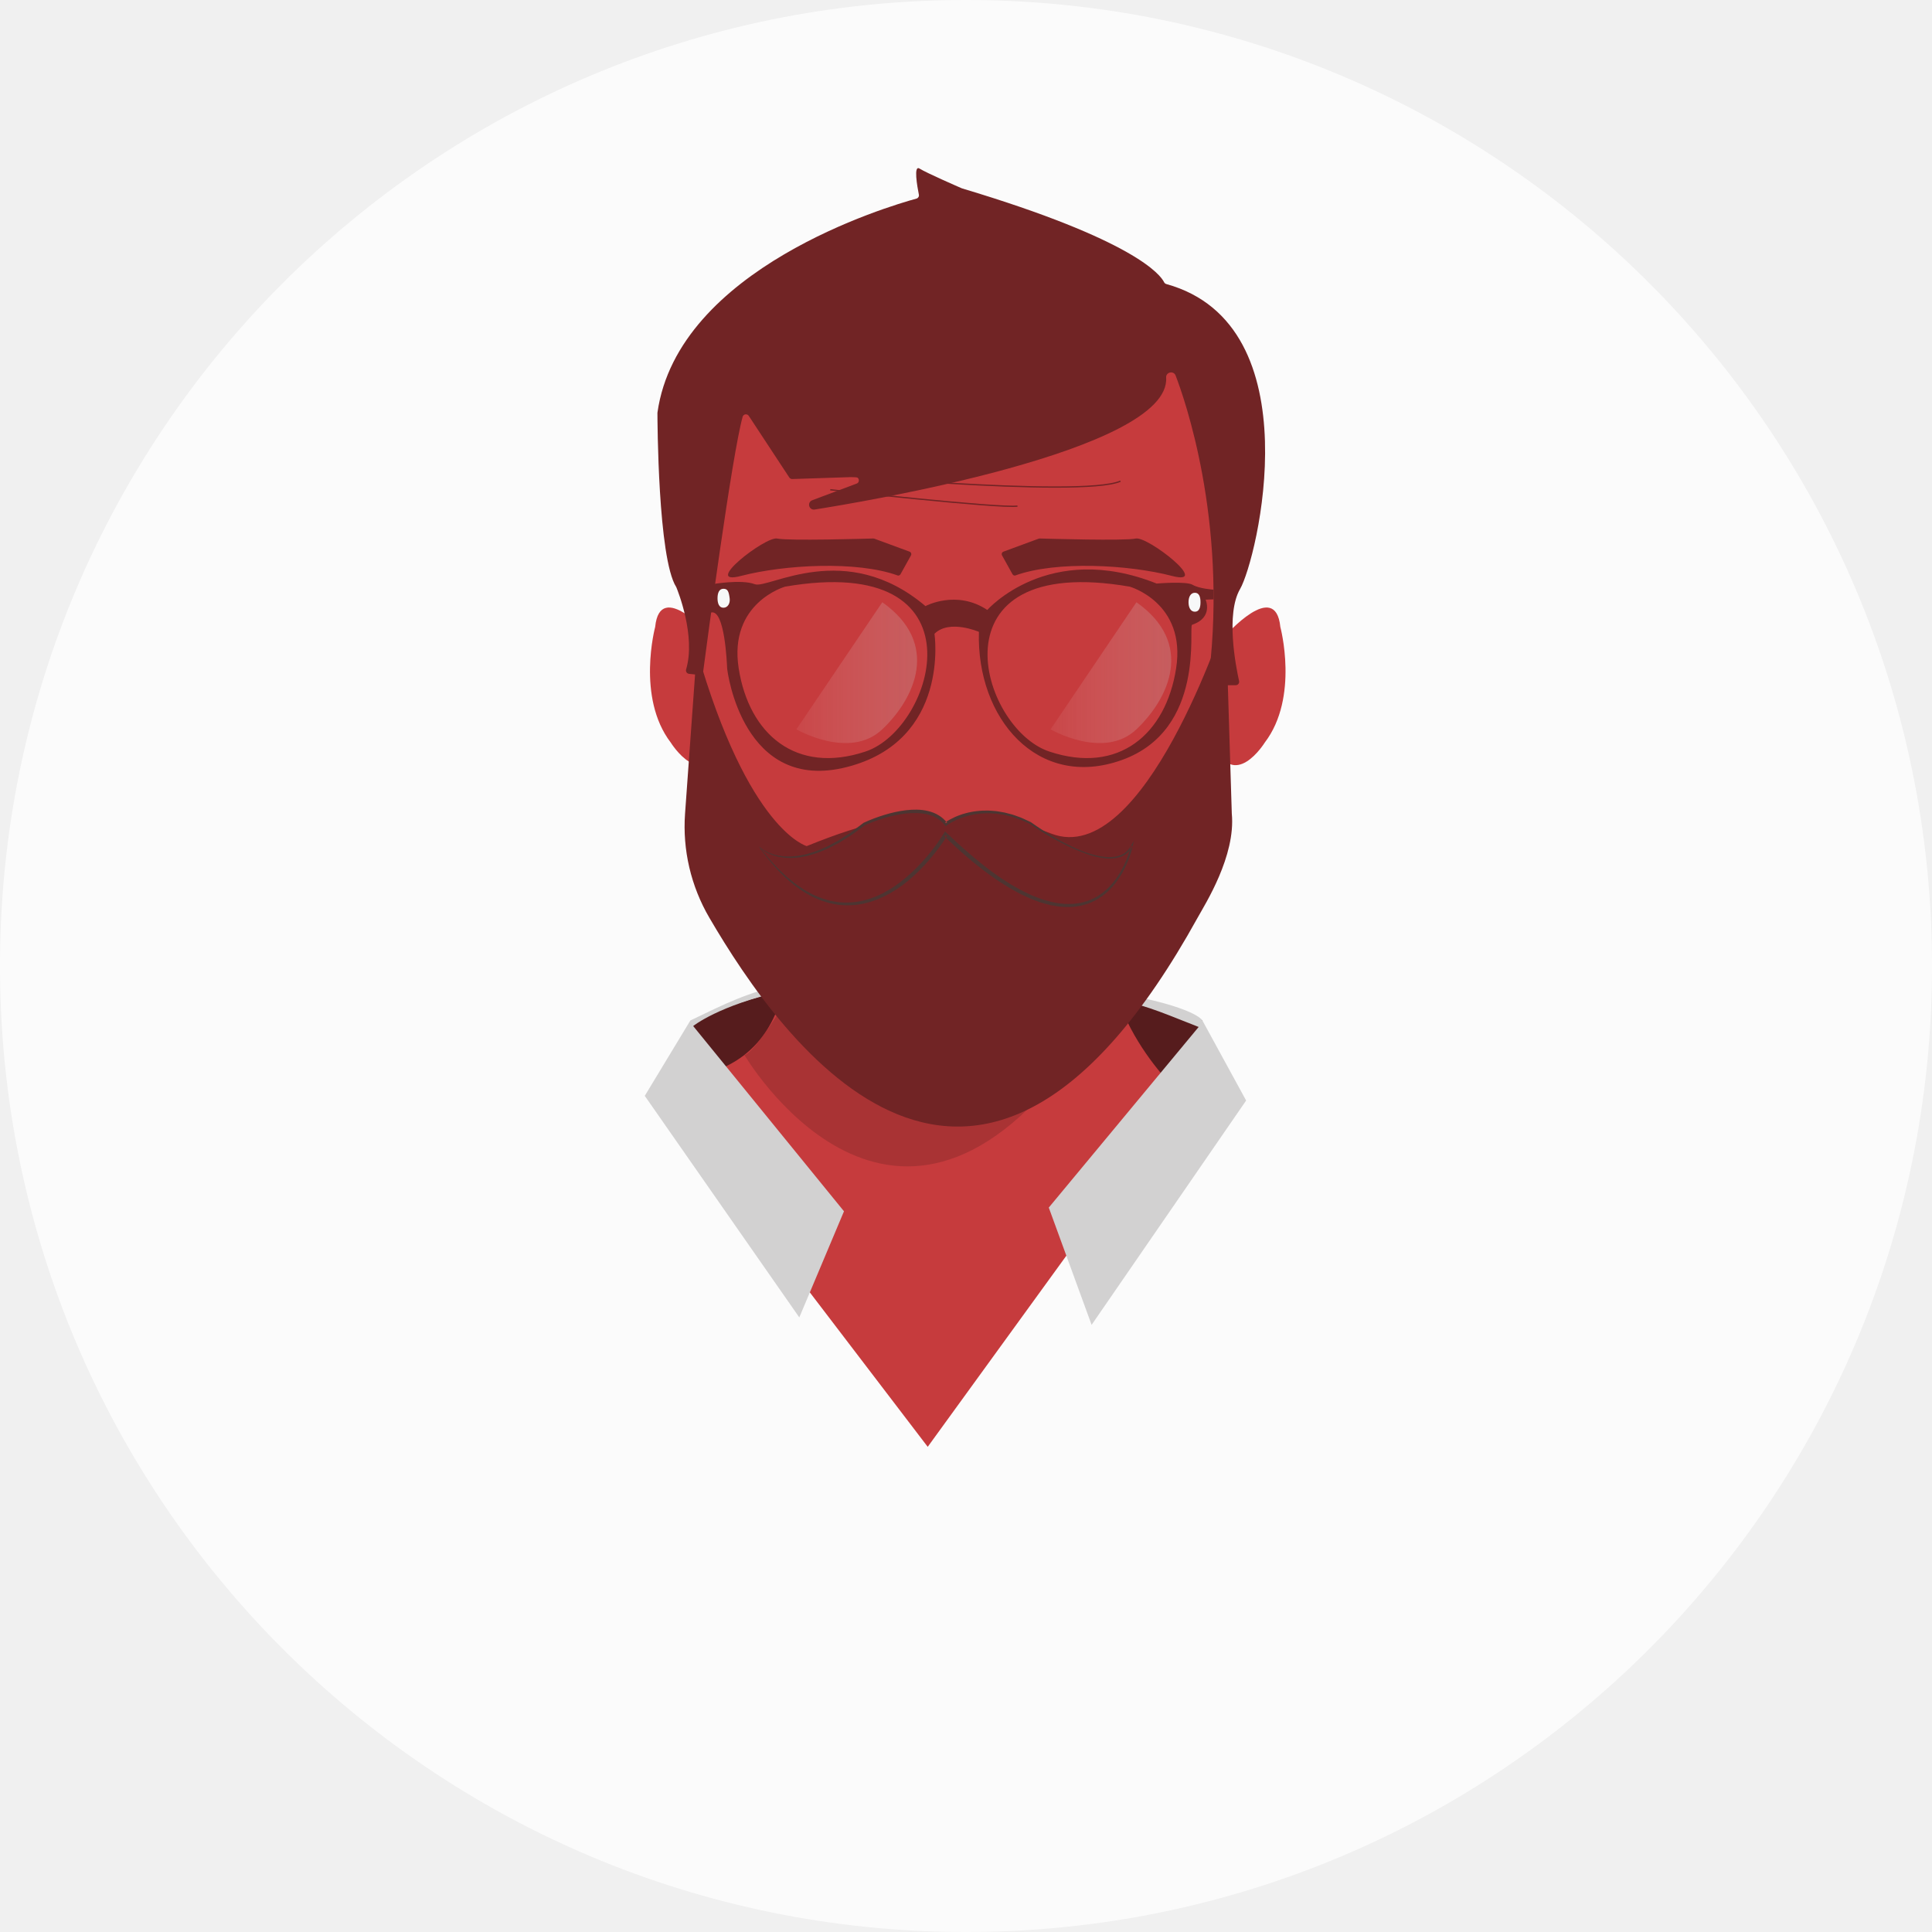
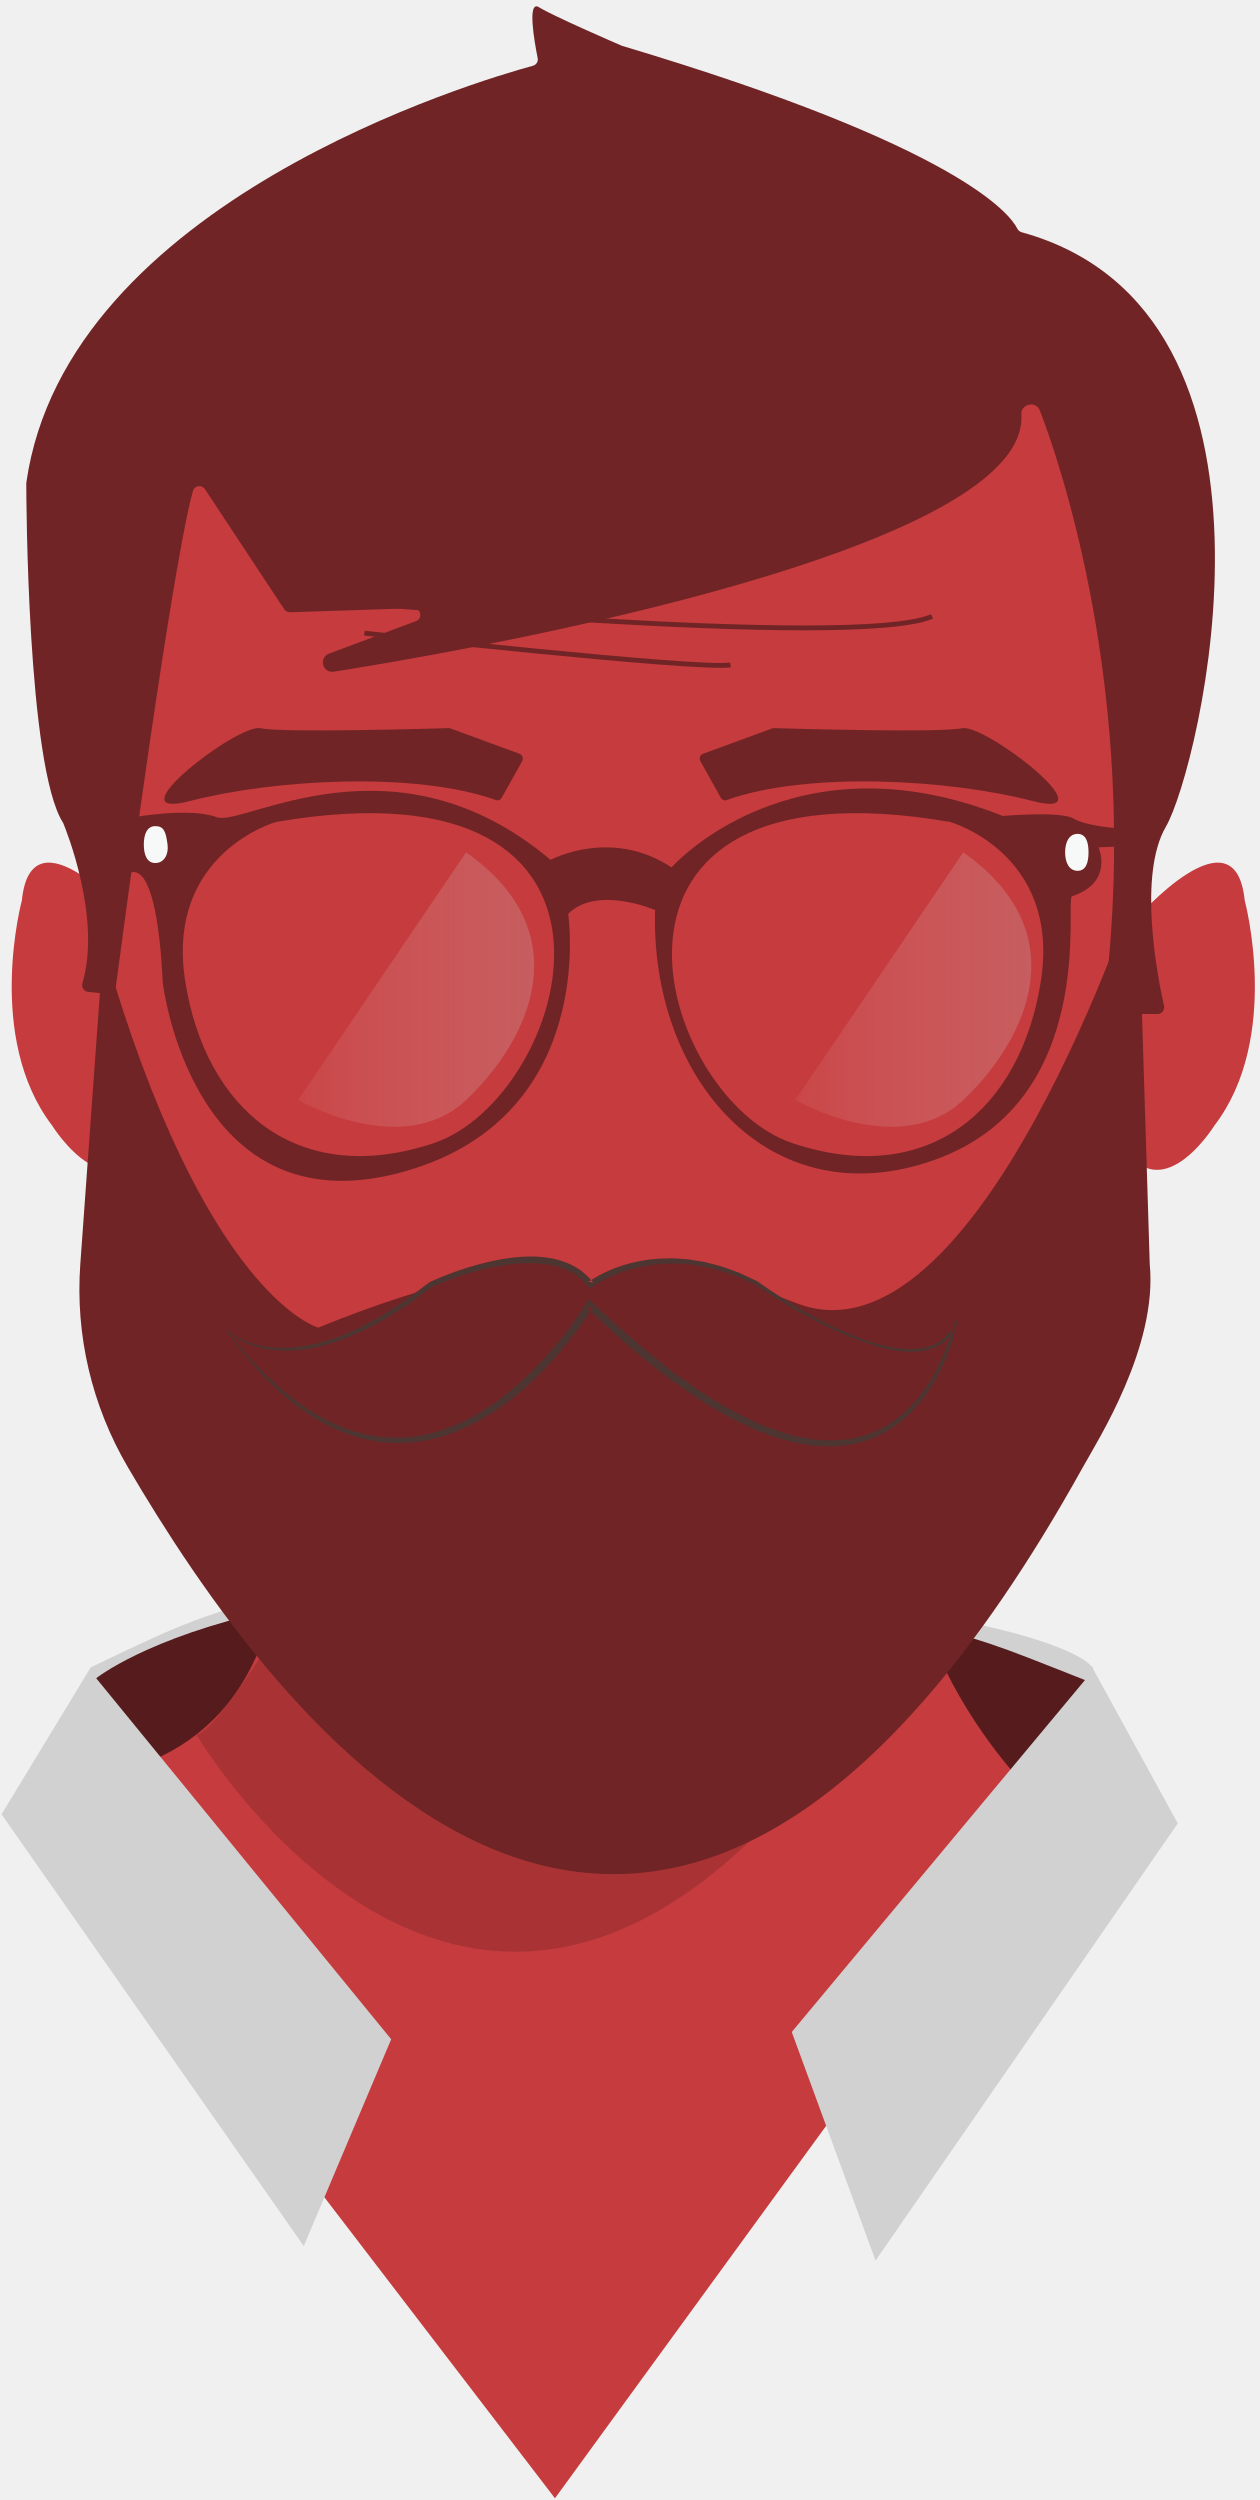
- <svg xmlns="http://www.w3.org/2000/svg" width="375px" height="375px" viewBox="0 0 375 375" version="1.1">
+ <svg xmlns="http://www.w3.org/2000/svg" width="65px" height="129px" viewBox="0 0 65 129" version="1.1">
  <defs>
    <linearGradient x1="0.001%" y1="49.999%" x2="100%" y2="49.999%" id="linearGradient-1">
      <stop stop-color="#FFFFFF" stop-opacity="0.1" offset="0%" />
      <stop stop-color="#C7C9CA" stop-opacity="0.4" offset="100%" />
    </linearGradient>
    <linearGradient x1="0.003%" y1="49.999%" x2="99.999%" y2="49.999%" id="linearGradient-2">
      <stop stop-color="#FFFFFF" stop-opacity="0.1" offset="0%" />
      <stop stop-color="#C7C9CA" stop-opacity="0.4" offset="100%" />
    </linearGradient>
  </defs>
  <g id="Page-1" stroke="none" stroke-width="1" fill="none" fill-rule="evenodd">
-     <g id="Artboard">
+     <g id="Artboard" transform="translate(-125, -32)">
      <g id="Oval-1-+-losavatar">
-         <circle id="Oval-1" fill-opacity="0.75" fill="#FFFFFF" cx="187.5" cy="187.5" r="187.5" />
        <g id="losavatar" transform="translate(125, 32)">
          <g id="Layer_2">
-             <path d="M112.768,91.479 C112.768,91.479 122.57,80.263 123.513,89.688 C123.513,89.688 127.189,103.355 120.497,112.12 C120.497,112.12 114.371,122.017 110.506,112.12 C106.641,102.223 112.768,91.479 112.768,91.479 L112.768,91.479 Z" id="Shape" fill="#C63B3D" />
-             <path d="M12.914,91.479 C12.914,91.479 3.112,80.263 2.169,89.688 C2.169,89.688 -1.507,103.355 5.185,112.12 C5.185,112.12 11.311,122.017 15.176,112.12 C19.041,102.223 12.914,91.479 12.914,91.479 L12.914,91.479 Z" id="Shape" fill="#C63B3D" />
-             <path d="M31.169,159.119 C31.169,159.119 9.706,164.28 8.88,167.307 C8.054,170.334 14.659,177.672 14.659,177.672 L101.43,191.981 L108.493,168.337 L108.383,166.069 C108.383,166.069 82.751,159.218 81.16,159.803 C79.569,160.388 31.169,159.119 31.169,159.119 L31.169,159.119 Z" id="Shape" fill="#561C1D" />
-             <path d="M30.882,141.309 L26.869,140.106 C26.869,140.106 34.06,169.911 12.521,176.266 L27.175,212.282 L55.07,248.828 L104.504,180.679 C104.504,180.679 86.251,164.893 90.627,143.893" id="Shape" fill="#C63B3D" />
-             <path d="M35.612,148.894 C35.612,148.894 22.33,172.408 19.483,172.76 C19.483,172.76 47.581,220.679 82.674,173.888 C117.767,127.097 88.84,135.406 87.503,133.735 C86.166,132.064 35.612,148.894 35.612,148.894 L35.612,148.894 Z" id="Shape" opacity="0.47" fill="#892A2B" />
-             <path d="M14.962,35.561 C14.962,35.561 -1.371,113.909 26.962,138.235 C55.295,162.561 108.295,119.143 108.295,118.519 C108.295,118.519 128.583,1.894 82.25,27.894 C35.917,53.894 14.962,35.561 14.962,35.561 L14.962,35.561 Z" id="Shape" fill="#C63B3D" />
-             <path d="M27.302,159.119 C20.142,160.574 15.805,162.81 9.003,166.069 L0.15,180.705 L30.144,223.709 L38.817,203.111 L9.546,167.154 C9.546,167.154 14.487,163.133 26.995,160.349 C27.128,159.829 27.245,159.644 27.302,159.119 L27.302,159.119 Z" id="Shape" fill="#D2D1D1" />
-             <path d="M108.382,166.07 C108.382,166.07 107.133,163.431 91.565,160.699 C91.638,161.09 89.649,161.072 89.797,161.428 C97.853,163.387 98.271,163.603 107.659,167.335 L78.568,202.389 L86.88,225.156 L116.874,181.61 L108.382,166.07 L108.382,166.07 Z" id="Shape" fill="#D2D1D1" />
-             <path d="M10.25,94.227 L7.968,125.925 C7.46,132.983 9.116,140.017 12.684,146.128 C26.799,170.3 64.528,223.788 107.455,146.128 C108.929,143.46 114.875,134.134 114.091,125.925 L112.918,87.893 C112.918,87.893 97.046,136.799 79.046,129.799 C61.046,122.799 58.918,128.226 58.918,128.226 C58.918,128.226 55.511,122.487 31.585,132.226 C31.583,132.227 20.25,129.227 10.25,94.227 L10.25,94.227 Z" id="Shape" fill="#712425" />
-             <g id="Group" transform="translate(22, 125)">
-               <path d="M0.331,7.349 C0.331,7.349 6.591,14.162 20.769,2.93 C20.769,2.93 32.369,-2.594 36.604,2.93 C36.604,2.93 43.233,-2.226 52.991,2.746 C52.991,2.746 69.01,14.346 72.693,7.165 C72.693,7.165 67.169,34.675 36.512,4.993 C36.512,4.993 19.664,33.679 0.331,7.349 L0.331,7.349 Z" id="Shape" fill="#712425" />
-               <path d="M0.357,7.323 C1.042,7.956 1.885,8.407 2.763,8.71 C3.193,8.893 3.661,8.957 4.108,9.08 C4.572,9.127 5.028,9.229 5.494,9.232 C5.959,9.221 6.424,9.283 6.887,9.214 C7.349,9.156 7.815,9.146 8.271,9.048 L9.637,8.765 L10.971,8.349 C11.421,8.225 11.849,8.04 12.276,7.852 L13.561,7.299 L14.795,6.636 C15.201,6.405 15.631,6.218 16.015,5.948 L17.194,5.188 C17.581,4.926 17.993,4.702 18.358,4.407 L20.603,2.722 L20.631,2.701 L20.654,2.691 C21.956,2.087 23.285,1.594 24.648,1.174 C26.011,0.762 27.405,0.433 28.832,0.265 C30.254,0.101 31.723,0.074 33.154,0.422 C33.511,0.508 33.861,0.621 34.206,0.755 C34.546,0.9 34.885,1.053 35.199,1.254 C35.519,1.441 35.82,1.669 36.095,1.919 C36.38,2.162 36.618,2.45 36.858,2.735 L36.407,2.677 C37.032,2.228 37.673,1.898 38.343,1.586 C38.684,1.452 39.014,1.289 39.364,1.181 C39.71,1.063 40.054,0.936 40.412,0.855 C40.766,0.763 41.118,0.664 41.48,0.61 C41.84,0.55 42.197,0.464 42.562,0.441 C42.926,0.41 43.288,0.356 43.652,0.345 L44.745,0.328 C45.109,0.332 45.472,0.375 45.835,0.396 C46.199,0.411 46.559,0.461 46.917,0.528 C47.275,0.591 47.636,0.639 47.99,0.714 L49.044,0.986 C49.755,1.141 50.416,1.45 51.104,1.675 C51.445,1.797 51.764,1.971 52.095,2.117 L53.079,2.574 L53.09,2.579 L53.105,2.59 C54.599,3.661 56.161,4.656 57.756,5.581 C59.355,6.5 60.997,7.351 62.704,8.048 C63.555,8.402 64.432,8.691 65.321,8.923 C65.764,9.047 66.215,9.134 66.665,9.215 C67.117,9.293 67.571,9.336 68.027,9.362 C68.482,9.371 68.936,9.356 69.384,9.29 C69.83,9.22 70.262,9.095 70.673,8.917 C70.873,8.821 71.06,8.698 71.255,8.592 L71.767,8.168 C71.909,7.998 72.06,7.834 72.197,7.66 L72.544,7.089 L73.095,6.182 L72.862,7.2 C72.423,9.117 71.689,10.94 70.711,12.639 C70.201,13.474 69.662,14.299 69.003,15.032 C68.356,15.772 67.635,16.456 66.82,17.018 C66.028,17.616 65.119,18.038 64.197,18.398 C63.73,18.564 63.245,18.679 62.767,18.81 C62.277,18.878 61.788,18.981 61.295,19.019 C60.801,19.029 60.304,19.08 59.811,19.055 C59.319,19.015 58.823,18.997 58.333,18.938 L56.875,18.683 C56.396,18.57 55.925,18.428 55.449,18.301 C54.968,18.189 54.518,17.99 54.056,17.825 C53.599,17.647 53.128,17.5 52.691,17.278 C51.801,16.869 50.907,16.467 50.063,15.972 C49.195,15.52 48.366,15.004 47.547,14.474 C46.709,13.971 45.927,13.389 45.131,12.826 C44.324,12.277 43.569,11.662 42.803,11.061 C42.028,10.47 41.281,9.847 40.55,9.205 C39.819,8.564 39.068,7.944 38.37,7.267 L36.243,5.273 L36.851,5.19 C35.835,6.84 34.685,8.358 33.441,9.816 C32.822,10.546 32.166,11.243 31.493,11.925 C30.815,12.602 30.106,13.247 29.376,13.87 L28.242,14.758 L27.062,15.585 L25.834,16.343 L24.558,17.019 L23.234,17.601 L21.867,18.076 C21.402,18.206 20.93,18.311 20.463,18.43 C19.99,18.525 19.508,18.576 19.031,18.65 C18.069,18.736 17.101,18.759 16.14,18.657 C15.656,18.647 15.186,18.519 14.711,18.442 C14.232,18.373 13.77,18.24 13.312,18.09 C12.378,17.848 11.51,17.424 10.636,17.035 C9.8,16.567 8.948,16.125 8.184,15.548 C7.377,15.031 6.662,14.397 5.932,13.785 C5.207,13.166 4.569,12.455 3.885,11.795 L2.02,9.64 L0.302,7.371 L0.357,7.323 L0.357,7.323 Z M0.361,7.327 L2.143,9.538 L4.062,11.625 C4.761,12.259 5.414,12.945 6.149,13.534 C6.885,14.122 7.597,14.74 8.399,15.233 C9.159,15.789 10.001,16.207 10.825,16.652 C11.684,17.017 12.536,17.417 13.445,17.636 C13.891,17.774 14.34,17.897 14.804,17.955 C15.264,18.022 15.718,18.14 16.186,18.141 C17.113,18.224 18.044,18.187 18.967,18.09 C19.425,18.01 19.887,17.954 20.34,17.856 C20.789,17.734 21.241,17.626 21.686,17.494 L22.996,17.015 L24.265,16.432 L25.49,15.757 L26.669,15.003 L27.803,14.18 L28.893,13.297 C29.602,12.686 30.294,12.056 30.955,11.391 C31.611,10.722 32.252,10.037 32.857,9.319 C34.068,7.893 35.208,6.375 36.175,4.794 L36.428,4.38 L36.783,4.711 L38.9,6.684 C39.595,7.355 40.34,7.966 41.066,8.599 C41.786,9.24 42.521,9.863 43.283,10.452 C44.036,11.052 44.779,11.666 45.571,12.213 C46.352,12.774 47.121,13.355 47.941,13.855 C48.744,14.383 49.556,14.896 50.404,15.345 C51.23,15.837 52.1,16.236 52.967,16.642 C53.394,16.863 53.849,17.007 54.293,17.184 C54.741,17.349 55.18,17.543 55.642,17.659 C56.1,17.788 56.555,17.934 57.016,18.05 L58.416,18.318 C58.885,18.382 59.359,18.405 59.831,18.452 C60.303,18.483 60.776,18.441 61.249,18.44 C61.72,18.411 62.185,18.319 62.654,18.263 C63.109,18.144 63.573,18.044 64.019,17.893 C64.9,17.563 65.773,17.177 66.539,16.616 C67.327,16.091 68.032,15.443 68.669,14.737 C69.317,14.038 69.859,13.244 70.364,12.433 C71.336,10.789 72.083,8.986 72.528,7.132 L72.846,7.243 L72.466,7.854 C72.316,8.042 72.151,8.218 71.994,8.4 C71.811,8.556 71.622,8.707 71.433,8.854 C71.222,8.969 71.018,9.098 70.801,9.199 C70.358,9.385 69.898,9.512 69.428,9.581 C68.958,9.645 68.486,9.656 68.016,9.641 C66.136,9.528 64.34,8.947 62.619,8.263 C60.889,7.585 59.226,6.751 57.605,5.849 C55.986,4.94 54.409,3.967 52.88,2.902 L52.905,2.918 L51.932,2.483 C51.605,2.345 51.29,2.178 50.954,2.063 C50.277,1.853 49.626,1.557 48.93,1.417 L47.899,1.165 C47.552,1.097 47.2,1.059 46.851,1.004 C46.502,0.945 46.152,0.903 45.798,0.896 C45.446,0.882 45.094,0.848 44.741,0.85 L43.685,0.887 C43.334,0.904 42.985,0.964 42.636,1.001 C42.285,1.03 41.943,1.12 41.598,1.185 C41.251,1.244 40.915,1.346 40.577,1.441 C40.236,1.527 39.908,1.651 39.577,1.766 C39.242,1.871 38.928,2.03 38.603,2.159 C37.975,2.454 37.34,2.793 36.803,3.184 L36.556,3.364 L36.351,3.126 C36.134,2.874 35.921,2.617 35.666,2.403 C35.42,2.182 35.151,1.98 34.863,1.815 C34.581,1.637 34.273,1.502 33.965,1.371 C33.651,1.251 33.33,1.149 32.999,1.072 C31.677,0.77 30.282,0.747 28.905,0.897 C26.149,1.209 23.431,2.053 20.884,3.17 L20.934,3.139 L18.643,4.814 C18.271,5.106 17.85,5.331 17.455,5.59 L16.252,6.344 C15.861,6.611 15.421,6.798 15.006,7.026 L13.745,7.682 L12.431,8.229 C11.994,8.415 11.556,8.597 11.095,8.718 L9.729,9.125 L8.327,9.391 C7.859,9.475 7.378,9.471 6.905,9.515 C6.431,9.569 5.953,9.493 5.479,9.487 C5.004,9.469 4.537,9.35 4.068,9.286 C3.614,9.146 3.141,9.065 2.707,8.864 C1.822,8.526 0.982,8.043 0.305,7.375 L0.361,7.327 L0.361,7.327 Z" id="Shape" fill="#4D3532" />
+             <path d="M58.639,47.393 C58.639,47.393 63.736,41.582 64.227,46.465 C64.227,46.465 66.138,53.545 62.658,58.086 C62.658,58.086 59.473,63.214 57.463,58.086 C55.453,52.959 58.639,47.393 58.639,47.393 L58.639,47.393 Z" id="Shape" fill="#C63B3D" />
+             <path d="M6.715,47.393 C6.715,47.393 1.618,41.582 1.128,46.465 C1.128,46.465 -0.784,53.545 2.696,58.086 C2.696,58.086 5.882,63.214 7.892,58.086 C9.901,52.959 6.715,47.393 6.715,47.393 L6.715,47.393 Z" id="Shape" fill="#C63B3D" />
+             <path d="M16.208,82.435 C16.208,82.435 5.047,85.109 4.618,86.677 C4.188,88.245 7.623,92.047 7.623,92.047 L52.744,99.46 L56.416,87.211 L56.359,86.036 C56.359,86.036 43.031,82.486 42.203,82.79 C41.376,83.093 16.208,82.435 16.208,82.435 L16.208,82.435 Z" id="Shape" fill="#561C1D" />
+             <path d="M16.059,73.208 L13.972,72.585 C13.972,72.585 17.711,88.026 6.511,91.319 L14.131,109.977 L28.636,128.911 L54.342,93.605 C54.342,93.605 44.851,85.426 47.126,74.547" id="Shape" fill="#C63B3D" />
+             <path d="M18.518,77.138 C18.518,77.138 11.612,89.32 10.131,89.502 C10.131,89.502 24.742,114.328 42.99,90.087 C61.239,65.845 46.197,70.15 45.502,69.284 C44.806,68.419 18.518,77.138 18.518,77.138 L18.518,77.138 Z" id="Shape" opacity="0.47" fill="#892A2B" />
+             <path d="M7.78,18.423 C7.78,18.423 -0.713,59.013 14.02,71.616 C28.753,84.218 56.313,61.725 56.313,61.401 C56.313,61.401 66.863,0.981 42.77,14.451 C18.677,27.921 7.78,18.423 7.78,18.423 L7.78,18.423 Z" id="Shape" fill="#C63B3D" />
+             <path d="M14.197,82.435 C10.474,83.189 8.219,84.347 4.682,86.036 L0.078,93.618 L15.675,115.897 L20.185,105.226 L4.964,86.598 C4.964,86.598 7.533,84.515 14.037,83.072 C14.107,82.803 14.167,82.707 14.197,82.435 L14.197,82.435 Z" id="Shape" fill="#D2D1D1" />
+             <path d="M56.359,86.036 C56.359,86.036 55.709,84.669 47.614,83.254 C47.652,83.456 46.617,83.447 46.694,83.631 C50.884,84.646 51.101,84.758 55.983,86.692 L40.855,104.852 L45.178,116.647 L60.774,94.087 L56.359,86.036 L56.359,86.036 Z" id="Shape" fill="#D2D1D1" />
+             <path d="M5.33,48.816 L4.143,65.238 C3.879,68.895 4.74,72.539 6.596,75.705 C13.935,88.228 33.555,115.938 55.877,75.705 C56.643,74.323 59.735,69.491 59.327,65.238 L58.717,45.535 C58.717,45.535 50.464,70.872 41.104,67.245 C31.744,63.619 30.637,66.43 30.637,66.43 C30.637,66.43 28.866,63.457 16.424,68.503 C16.423,68.503 10.53,66.949 5.33,48.816 L5.33,48.816 Z" id="Shape" fill="#712425" />
+             <g id="Group" transform="translate(11.44, 64.75904)">
+               <path d="M0.172,3.807 C0.172,3.807 3.427,7.337 10.8,1.518 C10.8,1.518 16.832,-1.344 19.034,1.518 C19.034,1.518 22.481,-1.153 27.555,1.423 C27.555,1.423 35.885,7.432 37.8,3.712 C37.8,3.712 34.928,17.964 18.986,2.587 C18.986,2.587 10.225,17.448 0.172,3.807 L0.172,3.807 Z" id="Shape" fill="#712425" />
+               <path d="M0.186,3.794 C0.542,4.122 0.98,4.355 1.437,4.512 C1.66,4.607 1.904,4.64 2.136,4.704 C2.377,4.728 2.615,4.781 2.857,4.783 C3.099,4.777 3.34,4.809 3.581,4.774 C3.821,4.743 4.064,4.738 4.301,4.688 L5.011,4.541 L5.705,4.325 C5.939,4.261 6.161,4.165 6.384,4.068 L7.052,3.781 L7.693,3.438 C7.905,3.318 8.128,3.221 8.328,3.081 L8.941,2.688 C9.142,2.552 9.356,2.436 9.546,2.283 L10.714,1.41 L10.728,1.399 L10.74,1.394 C11.417,1.081 12.108,0.826 12.817,0.608 C13.526,0.395 14.251,0.224 14.993,0.137 C15.732,0.052 16.496,0.038 17.24,0.219 C17.426,0.263 17.608,0.322 17.787,0.391 C17.964,0.466 18.14,0.546 18.303,0.65 C18.47,0.747 18.626,0.865 18.769,0.994 C18.918,1.12 19.041,1.269 19.166,1.417 L18.932,1.387 C19.257,1.154 19.59,0.983 19.938,0.822 C20.116,0.752 20.287,0.668 20.469,0.612 C20.649,0.551 20.828,0.485 21.014,0.443 C21.198,0.395 21.381,0.344 21.57,0.316 C21.757,0.285 21.942,0.24 22.132,0.228 C22.322,0.212 22.51,0.184 22.699,0.179 L23.267,0.17 C23.457,0.172 23.645,0.194 23.834,0.205 C24.023,0.213 24.211,0.239 24.397,0.274 C24.583,0.306 24.771,0.331 24.955,0.37 L25.503,0.511 C25.873,0.591 26.216,0.751 26.574,0.868 C26.751,0.931 26.917,1.021 27.089,1.097 L27.601,1.334 L27.607,1.336 L27.615,1.342 C28.391,1.897 29.204,2.412 30.033,2.891 C30.865,3.367 31.718,3.808 32.606,4.169 C33.049,4.353 33.505,4.503 33.967,4.623 C34.197,4.687 34.432,4.732 34.666,4.774 C34.901,4.814 35.137,4.837 35.374,4.85 C35.611,4.855 35.847,4.847 36.08,4.813 C36.312,4.777 36.536,4.712 36.75,4.62 C36.854,4.57 36.951,4.506 37.053,4.451 L37.319,4.232 C37.393,4.144 37.471,4.059 37.542,3.968 L37.723,3.673 L38.009,3.203 L37.888,3.73 C37.66,4.723 37.278,5.668 36.77,6.548 C36.505,6.981 36.224,7.408 35.882,7.788 C35.545,8.171 35.17,8.525 34.746,8.817 C34.335,9.126 33.862,9.345 33.382,9.531 C33.14,9.617 32.887,9.677 32.639,9.745 C32.384,9.78 32.13,9.834 31.873,9.853 C31.617,9.858 31.358,9.885 31.102,9.872 C30.846,9.851 30.588,9.842 30.333,9.811 L29.575,9.679 C29.326,9.621 29.081,9.547 28.833,9.481 C28.583,9.423 28.349,9.32 28.109,9.235 C27.871,9.142 27.627,9.066 27.399,8.951 C26.937,8.739 26.472,8.531 26.033,8.275 C25.581,8.04 25.15,7.773 24.724,7.499 C24.289,7.238 23.882,6.936 23.468,6.645 C23.048,6.36 22.656,6.042 22.258,5.73 C21.855,5.424 21.466,5.101 21.086,4.769 C20.706,4.437 20.315,4.116 19.952,3.765 L18.846,2.732 L19.163,2.689 C18.634,3.544 18.036,4.33 17.389,5.085 C17.067,5.464 16.726,5.825 16.376,6.178 C16.024,6.529 15.655,6.863 15.276,7.186 L14.686,7.646 L14.072,8.074 L13.434,8.467 L12.77,8.817 L12.082,9.119 L11.371,9.365 C11.129,9.432 10.884,9.486 10.641,9.548 C10.395,9.597 10.144,9.624 9.896,9.662 C9.396,9.707 8.893,9.719 8.393,9.666 C8.141,9.66 7.897,9.594 7.65,9.554 C7.401,9.519 7.16,9.45 6.922,9.372 C6.437,9.247 5.985,9.027 5.531,8.825 C5.096,8.583 4.653,8.354 4.256,8.055 C3.836,7.787 3.464,7.459 3.085,7.142 C2.708,6.821 2.376,6.453 2.02,6.111 L1.05,4.994 L0.157,3.819 L0.186,3.794 L0.186,3.794 Z M0.188,3.796 L1.114,4.941 L2.112,6.023 C2.476,6.351 2.815,6.706 3.197,7.012 C3.58,7.316 3.95,7.636 4.367,7.892 C4.763,8.18 5.201,8.396 5.629,8.627 C6.076,8.816 6.519,9.023 6.991,9.137 C7.223,9.208 7.457,9.272 7.698,9.302 C7.937,9.337 8.173,9.398 8.417,9.398 C8.899,9.441 9.383,9.422 9.863,9.372 C10.101,9.33 10.341,9.301 10.577,9.251 C10.81,9.187 11.045,9.132 11.277,9.063 L11.958,8.815 L12.618,8.513 L13.255,8.163 L13.868,7.773 L14.458,7.346 L15.024,6.889 C15.393,6.572 15.753,6.246 16.097,5.901 C16.438,5.555 16.771,5.2 17.086,4.828 C17.715,4.089 18.308,3.303 18.811,2.484 L18.943,2.269 L19.127,2.441 L20.228,3.463 C20.589,3.81 20.977,4.127 21.354,4.455 C21.729,4.787 22.111,5.11 22.507,5.415 C22.899,5.726 23.285,6.044 23.697,6.327 C24.103,6.618 24.503,6.919 24.929,7.178 C25.347,7.451 25.769,7.717 26.21,7.95 C26.64,8.205 27.092,8.411 27.543,8.622 C27.765,8.736 28.001,8.811 28.232,8.903 C28.465,8.988 28.694,9.089 28.934,9.149 C29.172,9.215 29.409,9.291 29.648,9.351 L30.376,9.49 C30.62,9.523 30.867,9.535 31.112,9.559 C31.358,9.576 31.604,9.554 31.849,9.553 C32.094,9.538 32.336,9.491 32.58,9.462 C32.817,9.4 33.058,9.348 33.29,9.27 C33.748,9.099 34.202,8.899 34.6,8.608 C35.01,8.336 35.377,8.001 35.708,7.635 C36.045,7.273 36.327,6.861 36.589,6.441 C37.095,5.589 37.483,4.655 37.715,3.695 L37.88,3.752 L37.682,4.069 C37.604,4.166 37.519,4.258 37.437,4.352 C37.342,4.433 37.243,4.511 37.145,4.587 C37.035,4.647 36.929,4.713 36.817,4.766 C36.586,4.862 36.347,4.928 36.103,4.964 C35.858,4.997 35.613,5.003 35.368,4.995 C34.391,4.936 33.457,4.635 32.562,4.281 C31.662,3.93 30.798,3.498 29.955,3.03 C29.113,2.559 28.293,2.055 27.498,1.503 L27.511,1.512 L27.005,1.286 C26.835,1.215 26.671,1.128 26.496,1.069 C26.144,0.96 25.806,0.807 25.444,0.734 L24.907,0.604 C24.727,0.568 24.544,0.549 24.363,0.52 C24.181,0.49 23.999,0.468 23.815,0.464 C23.632,0.457 23.449,0.439 23.265,0.44 L22.716,0.46 C22.534,0.468 22.352,0.499 22.171,0.519 C21.988,0.534 21.81,0.58 21.631,0.614 C21.451,0.644 21.276,0.697 21.1,0.747 C20.923,0.791 20.752,0.855 20.58,0.915 C20.406,0.969 20.243,1.052 20.074,1.119 C19.747,1.271 19.417,1.447 19.138,1.65 L19.009,1.743 L18.903,1.619 C18.79,1.489 18.679,1.356 18.546,1.245 C18.418,1.13 18.279,1.026 18.129,0.94 C17.982,0.848 17.822,0.778 17.662,0.71 C17.499,0.648 17.332,0.595 17.159,0.555 C16.472,0.399 15.747,0.387 15.031,0.465 C13.597,0.626 12.184,1.064 10.86,1.642 L10.886,1.626 L9.694,2.494 C9.501,2.645 9.282,2.762 9.077,2.896 L8.451,3.287 C8.248,3.425 8.019,3.522 7.803,3.64 L7.147,3.98 L6.464,4.263 C6.237,4.36 6.009,4.454 5.769,4.517 L5.059,4.727 L4.33,4.865 C4.087,4.909 3.837,4.907 3.591,4.929 C3.344,4.957 3.096,4.918 2.849,4.915 C2.602,4.906 2.359,4.844 2.115,4.811 C1.879,4.738 1.633,4.696 1.408,4.592 C0.947,4.417 0.511,4.167 0.159,3.821 L0.188,3.796 L0.188,3.796 Z" id="Shape" fill="#4D3532" />
            </g>
-             <path d="M36.153,63.061 C36.153,63.061 69.013,66.716 72.486,66.233" id="Shape" stroke="#712425" stroke-width="0.25" />
-             <path d="M32.153,59.727 C32.153,59.727 84.82,64.727 92.486,61.394" id="Shape" stroke="#712425" stroke-width="0.25" />
-             <path d="M111.927,100.998 L114.858,100.998 C115.284,100.998 115.6,100.608 115.507,100.193 C114.857,97.273 112.894,87.157 115.695,82.333 C118.976,76.682 130.064,31.087 101.394,23.136 C101.198,23.082 101.037,22.951 100.946,22.769 C100.246,21.359 95.267,14.616 61.746,4.572 C61.725,4.564 61.706,4.558 61.685,4.55 C61.212,4.345 54.887,1.6 53.479,0.719 C52.29,-0.024 53.032,4.182 53.353,5.788 C53.421,6.129 53.219,6.458 52.883,6.55 C47.45,8.033 6.58,20.09 2.614,48.067 C2.612,48.098 2.61,48.126 2.608,48.157 C2.61,49.394 2.692,76.324 6.248,81.935 C6.26,81.959 6.27,81.978 6.282,82.001 C6.541,82.628 10.092,91.434 8.177,97.92 C8.057,98.327 8.314,98.744 8.735,98.789 L10.747,99.001 C11.105,99.039 11.427,98.791 11.474,98.434 C12.17,93.146 17.044,56.443 19.146,48.9 C19.299,48.352 20.027,48.248 20.34,48.723 L28.204,60.683 C28.331,60.876 28.55,60.99 28.781,60.982 L41.02,60.579 C41.772,60.554 41.979,61.601 41.275,61.865 L32.638,65.104 C32.206,65.266 31.96,65.721 32.06,66.171 L32.064,66.187 C32.17,66.664 32.625,66.976 33.108,66.901 C41.098,65.649 102.32,55.584 101.349,41.26 C101.319,40.812 101.627,40.413 102.065,40.316 L102.117,40.305 C102.563,40.206 103.014,40.441 103.178,40.868 C104.871,45.252 113.221,68.818 109.696,98.829 C109.671,99.04 109.749,99.252 109.906,99.395 L111.478,100.824 C111.602,100.937 111.762,100.998 111.927,100.998 L111.927,100.998 Z" id="Shape" fill="#712425" />
-             <path d="M110.556,84.332 L110.556,82.456 C110.556,82.456 107.757,82.268 106.507,81.518 C105.257,80.768 99.507,81.268 99.507,81.268 C78.507,72.893 66.632,86.393 66.632,86.393 C60.632,82.393 54.632,85.643 54.632,85.643 C39.132,72.518 24.132,82.393 21.507,81.393 C18.882,80.393 13.257,81.393 13.257,81.393 L12.592,86.491 C12.561,86.729 12.772,86.956 13.003,86.893 C15.68,86.165 16.086,96.702 16.138,97.705 C16.178,98.461 19.256,122.018 39.381,116.882 C59.506,111.746 56.381,91.018 56.381,91.018 C59.256,88.143 65.006,90.643 65.006,90.643 C64.506,107.393 76.381,121.393 92.756,115.518 C109.131,109.643 105.631,89.518 106.381,89.268 C110.574,87.87 109.006,84.393 109.006,84.393 L110.556,84.332 L110.556,84.332 Z M43.007,113.869 C29.507,118.369 20.382,110.494 18.382,97.744 C16.382,84.994 27.382,81.869 27.382,81.869 C66.507,75.119 56.507,109.369 43.007,113.869 L43.007,113.869 Z M103.283,97.744 C101.283,110.494 92.158,118.369 78.658,113.869 C65.158,109.369 55.158,75.119 94.283,81.869 C94.283,81.869 105.283,84.994 103.283,97.744 L103.283,97.744 Z" id="Shape" fill="#712425" />
-             <path d="M46.25,84.894 L29.583,109.561 C29.583,109.561 39.916,115.561 46.25,109.561 C52.584,103.561 57.583,92.894 46.25,84.894 L46.25,84.894 Z" id="Shape" opacity="0.6" fill="url(#linearGradient-1)" />
-             <path d="M95.583,84.894 L78.916,109.561 C78.916,109.561 89.249,115.561 95.583,109.561 C101.917,103.561 106.917,92.894 95.583,84.894 L95.583,84.894 Z" id="Shape" opacity="0.6" fill="url(#linearGradient-2)" />
-             <path d="M16.627,84.12 C16.76,85.127 16.251,85.959 15.416,85.959 C14.581,85.959 14.271,85.136 14.271,84.12 C14.271,83.104 14.581,82.281 15.416,82.281 C16.251,82.281 16.455,82.811 16.627,84.12 L16.627,84.12 Z" id="Shape" fill="#F7F8F8" />
-             <path d="M108.015,84.894 C108.015,85.91 107.762,86.733 106.927,86.733 C106.092,86.733 105.693,85.91 105.693,84.894 C105.693,83.878 106.091,83.055 106.927,83.055 C107.763,83.055 108.015,83.878 108.015,84.894 L108.015,84.894 Z" id="Shape" fill="#F7F8F8" />
-             <path d="M51.816,75.806 L49.795,79.443 C49.684,79.643 49.454,79.774 49.239,79.697 C41.293,76.819 27.188,77.605 18.857,79.781 C10.999,81.833 23.607,72.031 25.857,72.531 C28.009,73.009 43.198,72.56 44.516,72.52 C44.582,72.518 44.639,72.529 44.701,72.552 L51.544,75.074 C51.84,75.183 51.969,75.53 51.816,75.806 L51.816,75.806 Z" id="Shape" fill="#712425" />
-             <path d="M69.498,75.806 L71.519,79.443 C71.63,79.643 71.86,79.774 72.075,79.697 C80.021,76.819 94.126,77.605 102.457,79.781 C110.315,81.833 97.707,72.031 95.457,72.531 C93.305,73.009 78.116,72.56 76.798,72.52 C76.732,72.518 76.675,72.529 76.613,72.552 L69.77,75.074 C69.474,75.183 69.345,75.53 69.498,75.806 L69.498,75.806 Z" id="Shape" fill="#712425" />
+             <path d="M18.8,32.67 C18.8,32.67 35.887,34.564 37.693,34.313" id="Shape" stroke="#712425" stroke-width="0.25" />
+             <path d="M16.72,30.943 C16.72,30.943 44.106,33.533 48.093,31.807" id="Shape" stroke="#712425" stroke-width="0.25" />
+             <path d="M58.202,52.324 L59.726,52.324 C59.948,52.324 60.112,52.122 60.064,51.907 C59.726,50.394 58.705,45.154 60.161,42.654 C61.868,39.727 67.633,16.105 52.725,11.986 C52.623,11.958 52.539,11.89 52.492,11.796 C52.128,11.066 49.539,7.572 32.108,2.369 C32.097,2.364 32.087,2.361 32.076,2.357 C31.83,2.251 28.541,0.829 27.809,0.372 C27.191,-0.012 27.577,2.167 27.744,2.999 C27.779,3.175 27.674,3.346 27.499,3.393 C24.674,4.162 3.422,10.408 1.359,24.902 C1.358,24.918 1.357,24.933 1.356,24.949 C1.357,25.59 1.4,39.541 3.249,42.448 C3.255,42.461 3.26,42.471 3.267,42.482 C3.401,42.807 5.248,47.369 4.252,50.73 C4.19,50.94 4.323,51.157 4.542,51.18 L5.588,51.29 C5.775,51.309 5.942,51.181 5.966,50.996 C6.328,48.256 8.863,29.242 9.956,25.334 C10.035,25.05 10.414,24.996 10.577,25.242 L14.666,31.438 C14.732,31.538 14.846,31.597 14.966,31.593 L21.33,31.384 C21.721,31.371 21.829,31.914 21.463,32.051 L16.972,33.729 C16.747,33.813 16.619,34.048 16.671,34.281 L16.673,34.29 C16.728,34.537 16.965,34.698 17.216,34.66 C21.371,34.011 53.206,28.797 52.701,21.376 C52.686,21.144 52.846,20.937 53.074,20.887 L53.101,20.881 C53.333,20.83 53.567,20.951 53.653,21.173 C54.533,23.444 58.875,35.653 57.042,51.201 C57.029,51.31 57.069,51.42 57.151,51.494 L57.969,52.234 C58.033,52.293 58.116,52.324 58.202,52.324 L58.202,52.324 Z" id="Shape" fill="#712425" />
+             <path d="M57.489,43.69 L57.489,42.718 C57.489,42.718 56.034,42.621 55.384,42.232 C54.734,41.844 51.744,42.103 51.744,42.103 C40.824,37.764 34.649,44.758 34.649,44.758 C31.529,42.686 28.409,44.369 28.409,44.369 C20.349,37.57 12.549,42.686 11.184,42.167 C9.819,41.649 6.894,42.167 6.894,42.167 L6.548,44.809 C6.532,44.932 6.641,45.049 6.762,45.017 C8.154,44.64 8.365,50.099 8.392,50.618 C8.413,51.01 10.013,63.214 20.478,60.553 C30.943,57.893 29.318,47.154 29.318,47.154 C30.813,45.664 33.803,46.96 33.803,46.96 C33.543,55.637 39.718,62.89 48.233,59.847 C56.748,56.803 54.928,46.377 55.318,46.247 C57.498,45.523 56.683,43.722 56.683,43.722 L57.489,43.69 L57.489,43.69 Z M22.364,58.992 C15.344,61.324 10.599,57.244 9.559,50.638 C8.519,44.033 14.239,42.414 14.239,42.414 C34.584,38.917 29.384,56.661 22.364,58.992 L22.364,58.992 Z M53.707,50.638 C52.667,57.244 47.922,61.324 40.902,58.992 C33.882,56.661 28.682,38.917 49.027,42.414 C49.027,42.414 54.747,44.033 53.707,50.638 L53.707,50.638 Z" id="Shape" fill="#712425" />
+             <path d="M24.05,43.981 L15.383,56.761 C15.383,56.761 20.756,59.869 24.05,56.761 C27.344,53.652 29.943,48.126 24.05,43.981 L24.05,43.981 Z" id="Shape" opacity="0.6" fill="url(#linearGradient-1)" />
+             <path d="M49.703,43.981 L41.036,56.761 C41.036,56.761 46.409,59.869 49.703,56.761 C52.997,53.652 55.597,48.126 49.703,43.981 L49.703,43.981 Z" id="Shape" opacity="0.6" fill="url(#linearGradient-2)" />
+             <path d="M8.646,43.58 C8.715,44.102 8.451,44.533 8.016,44.533 C7.582,44.533 7.421,44.107 7.421,43.58 C7.421,43.054 7.582,42.628 8.016,42.628 C8.451,42.628 8.557,42.902 8.646,43.58 L8.646,43.58 Z" id="Shape" fill="#F7F8F8" />
+             <path d="M56.168,43.981 C56.168,44.508 56.036,44.934 55.602,44.934 C55.168,44.934 54.96,44.508 54.96,43.981 C54.96,43.455 55.167,43.028 55.602,43.028 C56.037,43.028 56.168,43.455 56.168,43.981 L56.168,43.981 Z" id="Shape" fill="#F7F8F8" />
+             <path d="M26.944,39.273 L25.893,41.157 C25.836,41.261 25.716,41.329 25.604,41.289 C21.472,39.798 14.138,40.205 9.806,41.332 C5.719,42.395 12.276,37.317 13.446,37.576 C14.565,37.824 22.463,37.591 23.148,37.571 C23.183,37.57 23.212,37.575 23.245,37.587 L26.803,38.894 C26.957,38.95 27.024,39.13 26.944,39.273 L26.944,39.273 Z" id="Shape" fill="#712425" />
+             <path d="M36.139,39.273 L37.19,41.157 C37.248,41.261 37.367,41.329 37.479,41.289 C41.611,39.798 48.946,40.205 53.278,41.332 C57.364,42.395 50.808,37.317 49.638,37.576 C48.519,37.824 40.62,37.591 39.935,37.571 C39.901,37.57 39.871,37.575 39.839,37.587 L36.28,38.894 C36.126,38.95 36.059,39.13 36.139,39.273 L36.139,39.273 Z" id="Shape" fill="#712425" />
          </g>
        </g>
      </g>
    </g>
  </g>
</svg>
